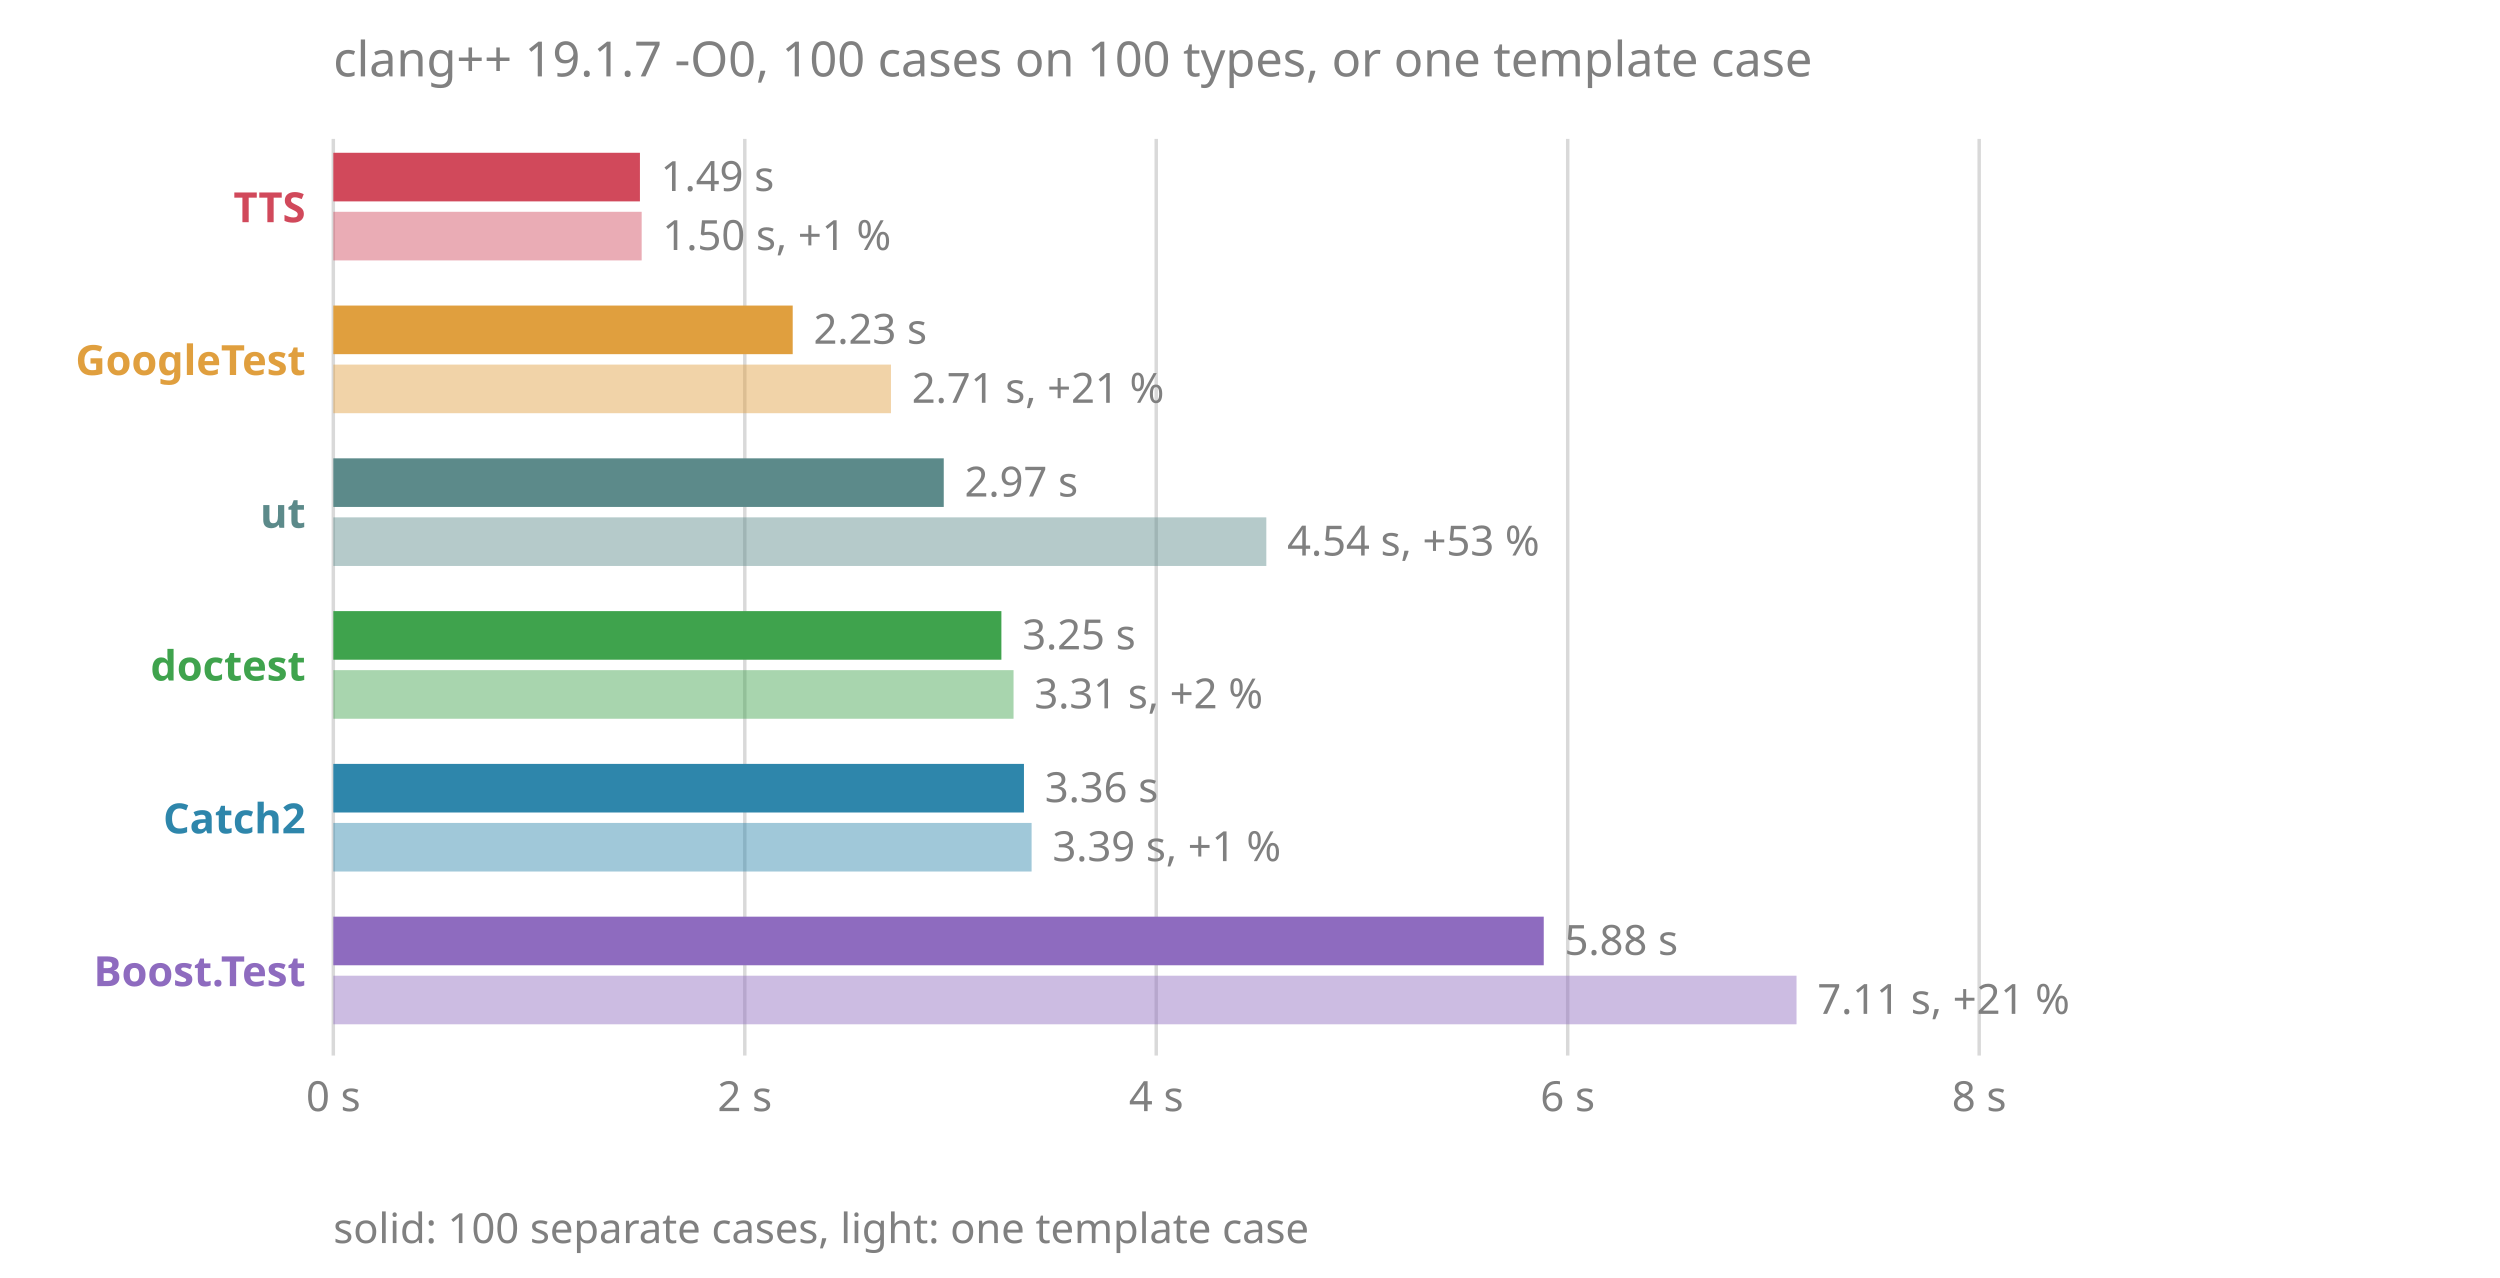
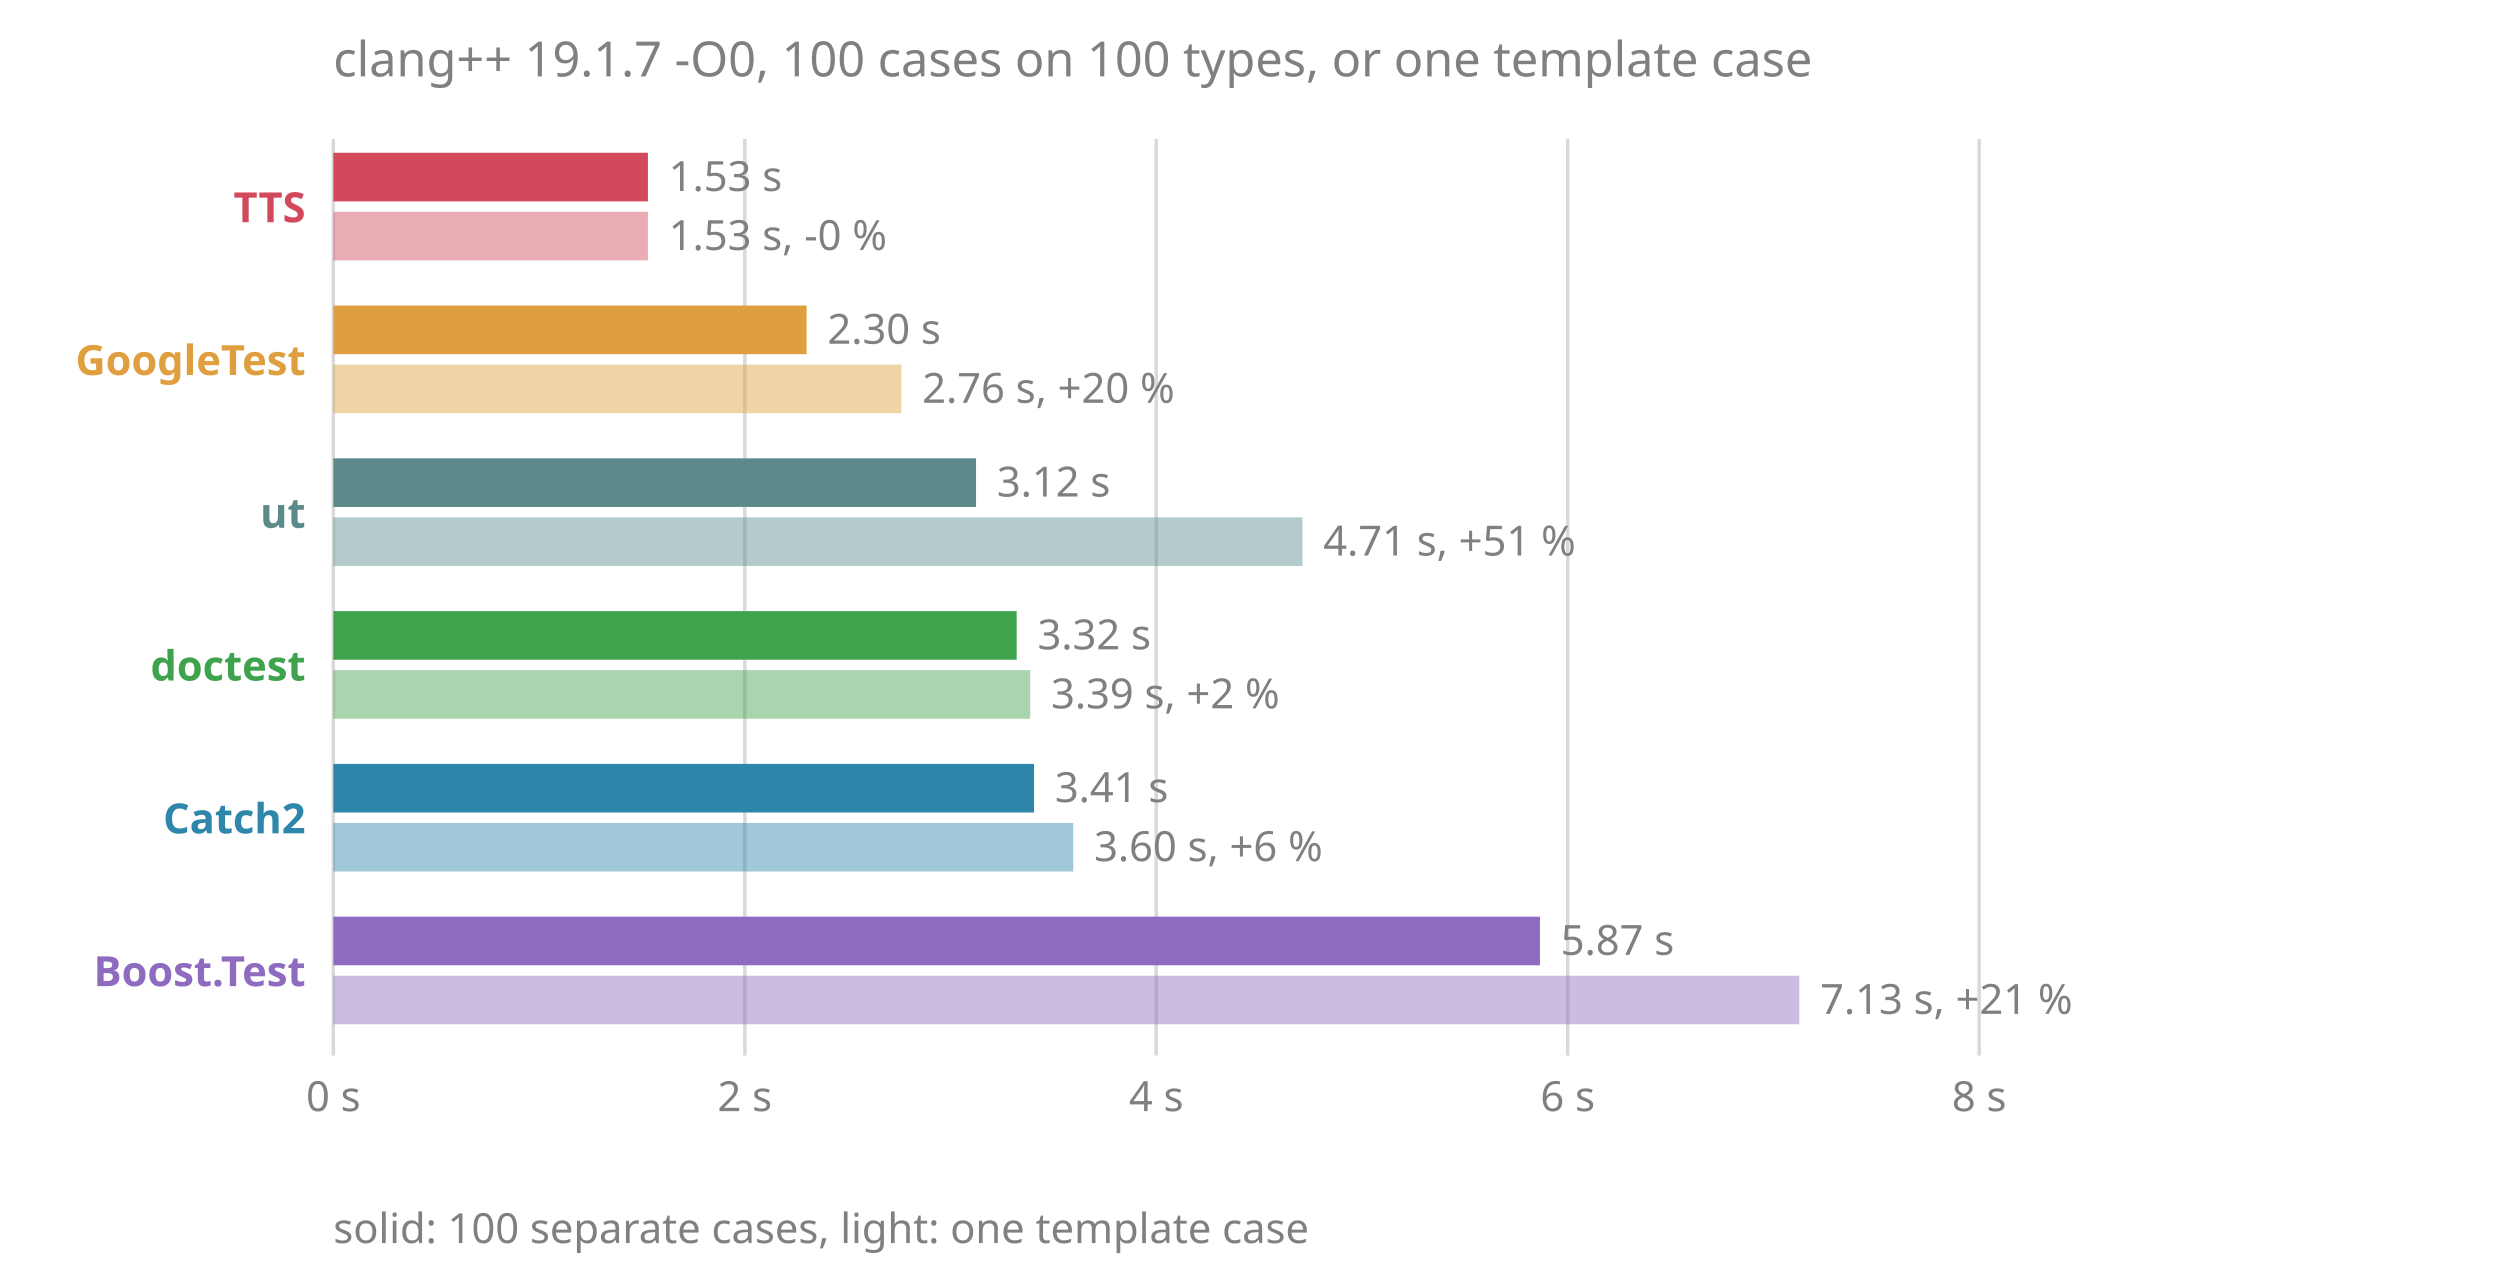
<svg xmlns="http://www.w3.org/2000/svg" viewBox="0 0 720 368" font-family="sans-serif" font-size="12">
  <text x="96" y="22" fill="#808080" font-size="14">clang++ 19.1.7 -O0, 100 cases on 100 types, or one template case</text>
  <line x1="96.0" x2="96.0" y1="40" y2="304" stroke="#808080" stroke-opacity="0.3" />
  <text x="96.0" y="320" fill="#808080" text-anchor="middle">0 s</text>
  <line x1="214.5" x2="214.5" y1="40" y2="304" stroke="#808080" stroke-opacity="0.3" />
  <text x="214.5" y="320" fill="#808080" text-anchor="middle">2 s</text>
  <line x1="333.0" x2="333.0" y1="40" y2="304" stroke="#808080" stroke-opacity="0.3" />
  <text x="333.0" y="320" fill="#808080" text-anchor="middle">4 s</text>
  <line x1="451.5" x2="451.5" y1="40" y2="304" stroke="#808080" stroke-opacity="0.3" />
  <text x="451.5" y="320" fill="#808080" text-anchor="middle">6 s</text>
  <line x1="570.0" x2="570.0" y1="40" y2="304" stroke="#808080" stroke-opacity="0.3" />
  <text x="570.0" y="320" fill="#808080" text-anchor="middle">8 s</text>
  <text x="88" y="64" fill="#d1495b" font-weight="bold" text-anchor="end">TTS</text>
-   <rect x="96" y="44" width="88.3" height="14" fill="#d1495b" />
-   <rect x="96" y="61" width="88.8" height="14" fill="#d1495b" fill-opacity="0.45" />
-   <text x="190.3" y="55" fill="#808080">1.49 s</text>
-   <text x="190.8" y="72" fill="#808080">1.50 s, +1 %</text>
+   <rect x="96" y="44" width="90.6" height="14" fill="#d1495b" />
+   <rect x="96" y="61" width="90.6" height="14" fill="#d1495b" fill-opacity="0.45" />
+   <text x="192.6" y="55" fill="#808080">1.53 s</text>
+   <text x="192.6" y="72" fill="#808080">1.53 s, -0 %</text>
  <text x="88" y="108" fill="#e09f3e" font-weight="bold" text-anchor="end">GoogleTest</text>
-   <rect x="96" y="88" width="132.3" height="14" fill="#e09f3e" />
-   <rect x="96" y="105" width="160.6" height="14" fill="#e09f3e" fill-opacity="0.45" />
-   <text x="234.3" y="99" fill="#808080">2.23 s</text>
-   <text x="262.6" y="116" fill="#808080">2.71 s, +21 %</text>
+   <rect x="96" y="88" width="136.3" height="14" fill="#e09f3e" />
+   <rect x="96" y="105" width="163.6" height="14" fill="#e09f3e" fill-opacity="0.45" />
+   <text x="238.3" y="99" fill="#808080">2.30 s</text>
+   <text x="265.6" y="116" fill="#808080">2.76 s, +20 %</text>
  <text x="88" y="152" fill="#5c8a8a" font-weight="bold" text-anchor="end">ut</text>
-   <rect x="96" y="132" width="175.8" height="14" fill="#5c8a8a" />
-   <rect x="96" y="149" width="268.7" height="14" fill="#5c8a8a" fill-opacity="0.45" />
-   <text x="277.8" y="143" fill="#808080">2.97 s</text>
-   <text x="370.7" y="160" fill="#808080">4.54 s, +53 %</text>
+   <rect x="96" y="132" width="185.1" height="14" fill="#5c8a8a" />
+   <rect x="96" y="149" width="279.1" height="14" fill="#5c8a8a" fill-opacity="0.45" />
+   <text x="287.1" y="143" fill="#808080">3.12 s</text>
+   <text x="381.1" y="160" fill="#808080">4.71 s, +51 %</text>
  <text x="88" y="196" fill="#3fa34d" font-weight="bold" text-anchor="end">doctest</text>
-   <rect x="96" y="176" width="192.4" height="14" fill="#3fa34d" />
-   <rect x="96" y="193" width="195.9" height="14" fill="#3fa34d" fill-opacity="0.45" />
-   <text x="294.4" y="187" fill="#808080">3.25 s</text>
-   <text x="297.9" y="204" fill="#808080">3.31 s, +2 %</text>
+   <rect x="96" y="176" width="196.8" height="14" fill="#3fa34d" />
+   <rect x="96" y="193" width="200.7" height="14" fill="#3fa34d" fill-opacity="0.45" />
+   <text x="298.8" y="187" fill="#808080">3.32 s</text>
+   <text x="302.7" y="204" fill="#808080">3.39 s, +2 %</text>
  <text x="88" y="240" fill="#2e86ab" font-weight="bold" text-anchor="end">Catch2</text>
-   <rect x="96" y="220" width="198.9" height="14" fill="#2e86ab" />
-   <rect x="96" y="237" width="201.1" height="14" fill="#2e86ab" fill-opacity="0.45" />
-   <text x="300.9" y="231" fill="#808080">3.36 s</text>
-   <text x="303.1" y="248" fill="#808080">3.39 s, +1 %</text>
+   <rect x="96" y="220" width="201.8" height="14" fill="#2e86ab" />
+   <rect x="96" y="237" width="213.1" height="14" fill="#2e86ab" fill-opacity="0.45" />
+   <text x="303.8" y="231" fill="#808080">3.41 s</text>
+   <text x="315.1" y="248" fill="#808080">3.60 s, +6 %</text>
  <text x="88" y="284" fill="#8e6bbf" font-weight="bold" text-anchor="end">Boost.Test</text>
-   <rect x="96" y="264" width="348.6" height="14" fill="#8e6bbf" />
-   <rect x="96" y="281" width="421.4" height="14" fill="#8e6bbf" fill-opacity="0.45" />
-   <text x="450.6" y="275" fill="#808080">5.88 s</text>
-   <text x="523.4" y="292" fill="#808080">7.11 s, +21 %</text>
+   <rect x="96" y="264" width="347.5" height="14" fill="#8e6bbf" />
+   <rect x="96" y="281" width="422.2" height="14" fill="#8e6bbf" fill-opacity="0.45" />
+   <text x="449.5" y="275" fill="#808080">5.87 s</text>
+   <text x="524.2" y="292" fill="#808080">7.13 s, +21 %</text>
  <text x="96" y="358" fill="#808080">solid: 100 separate cases, light: one template case</text>
</svg>
